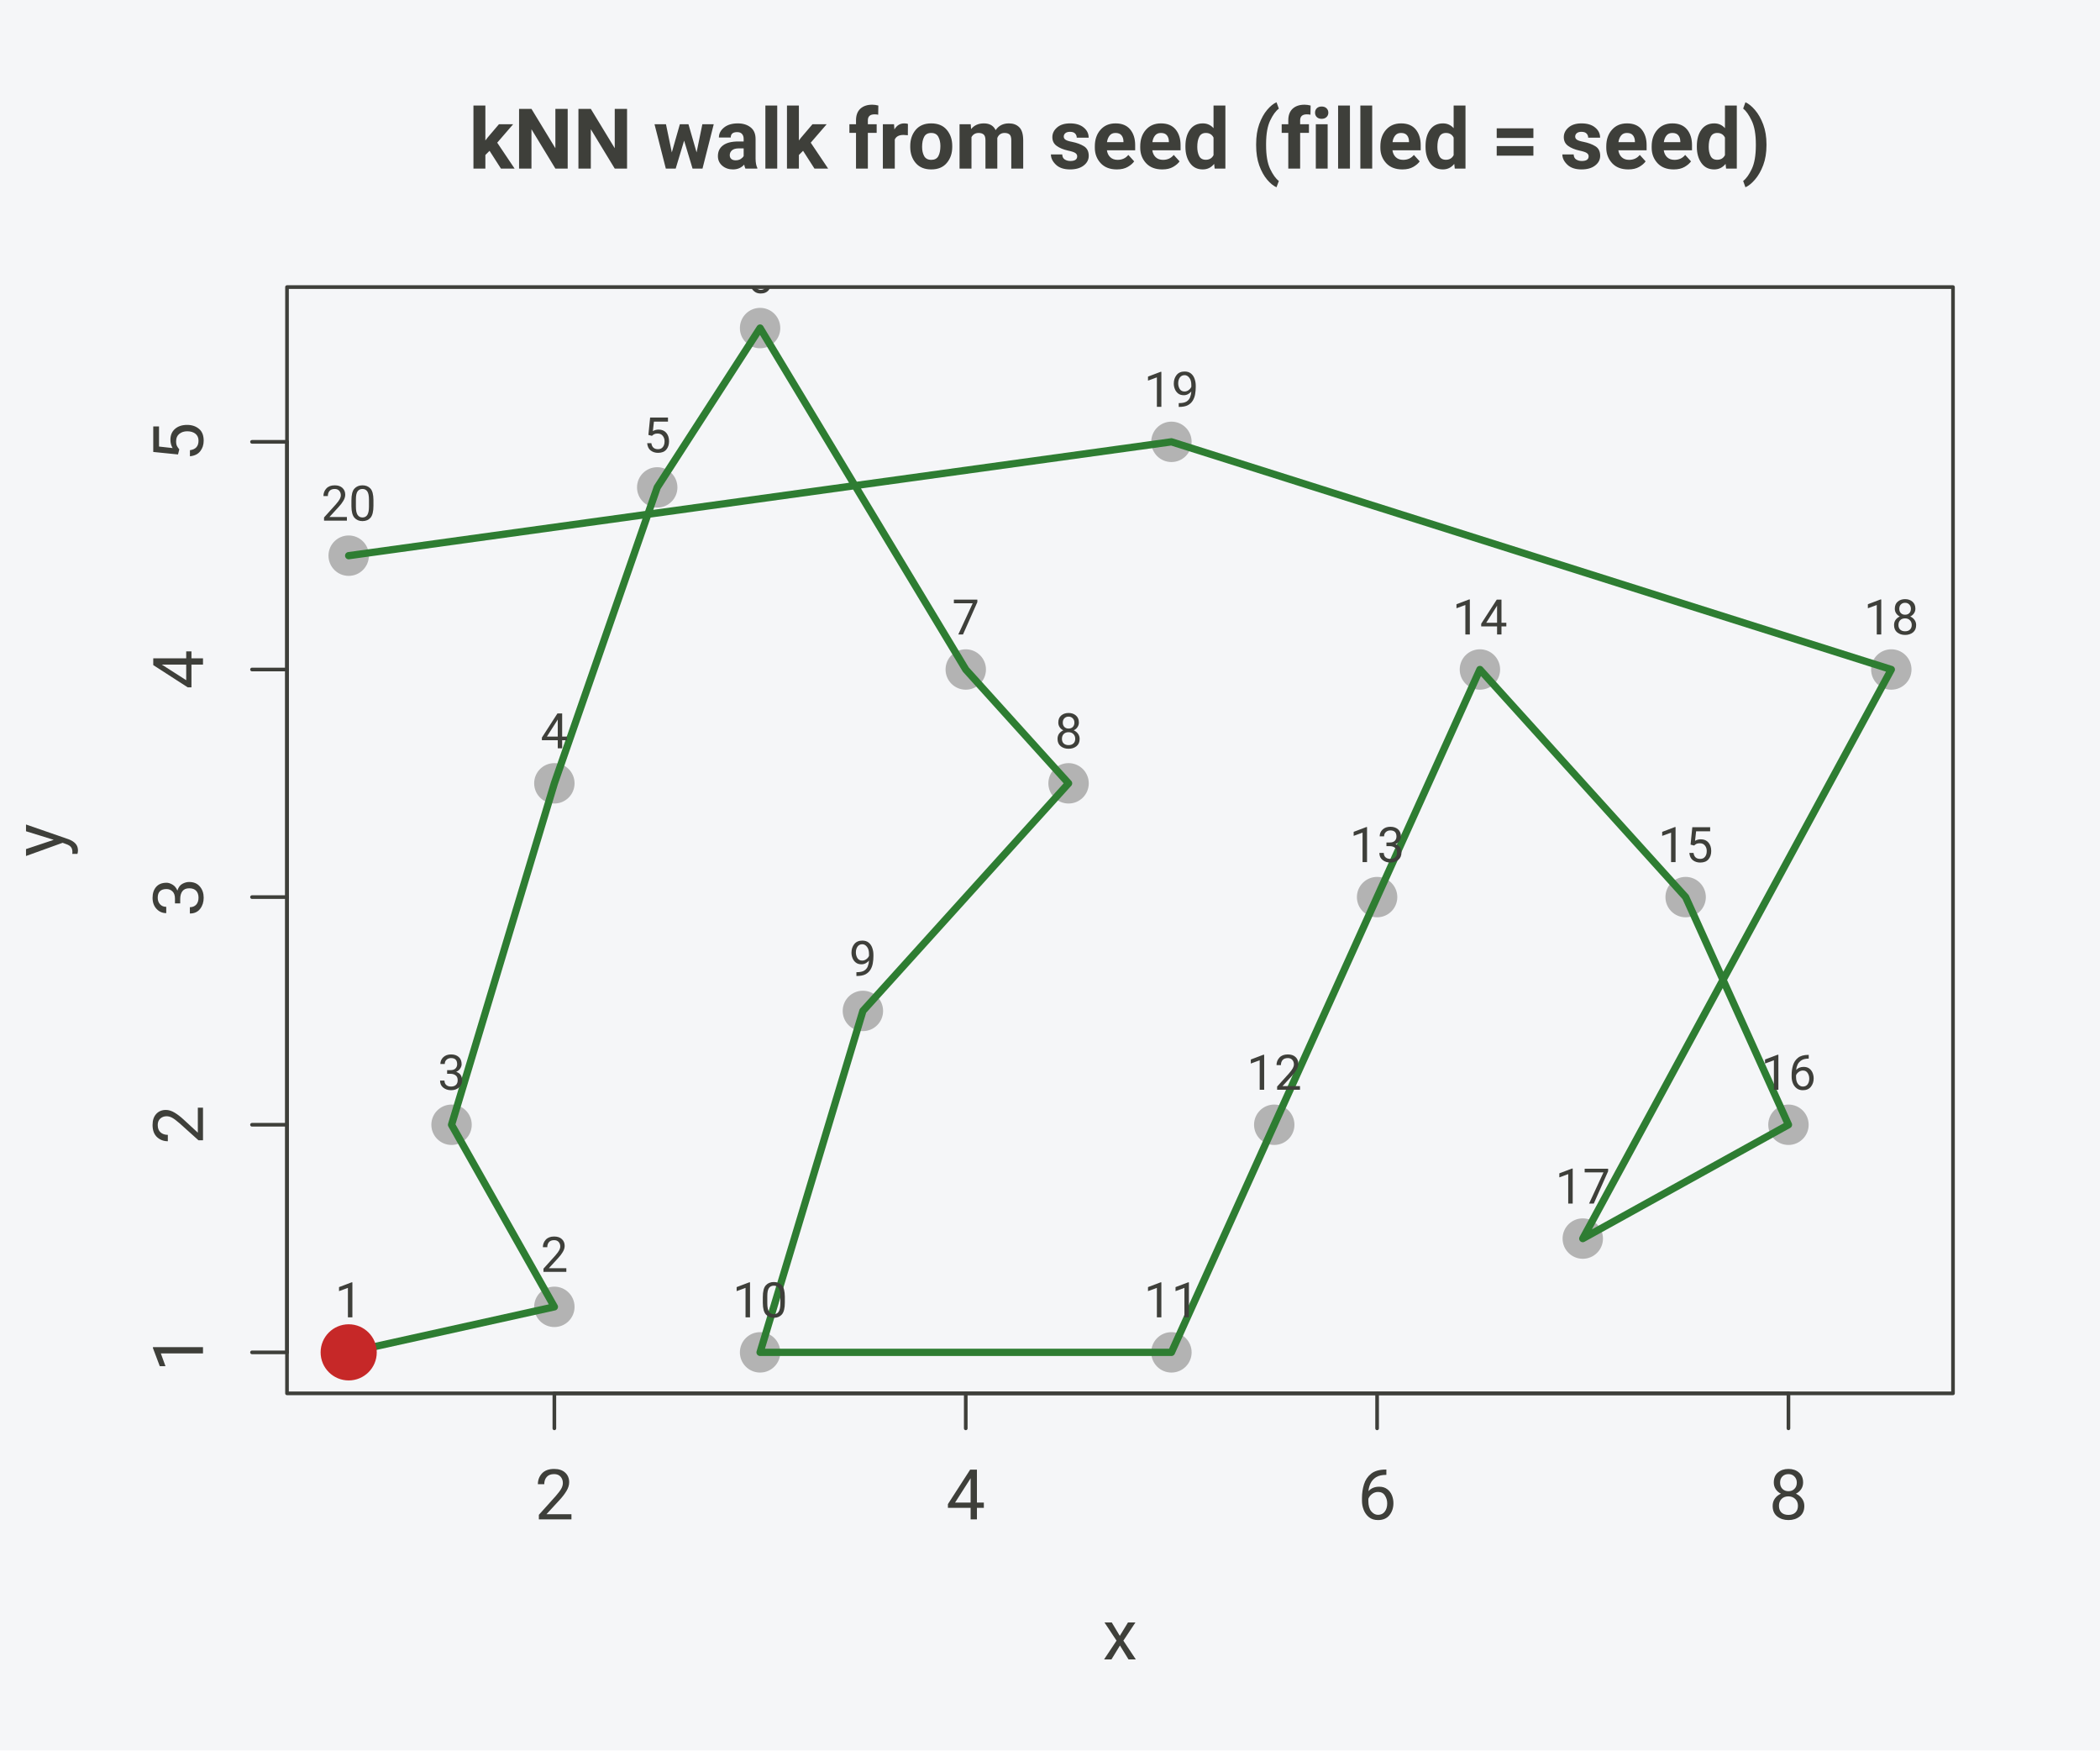
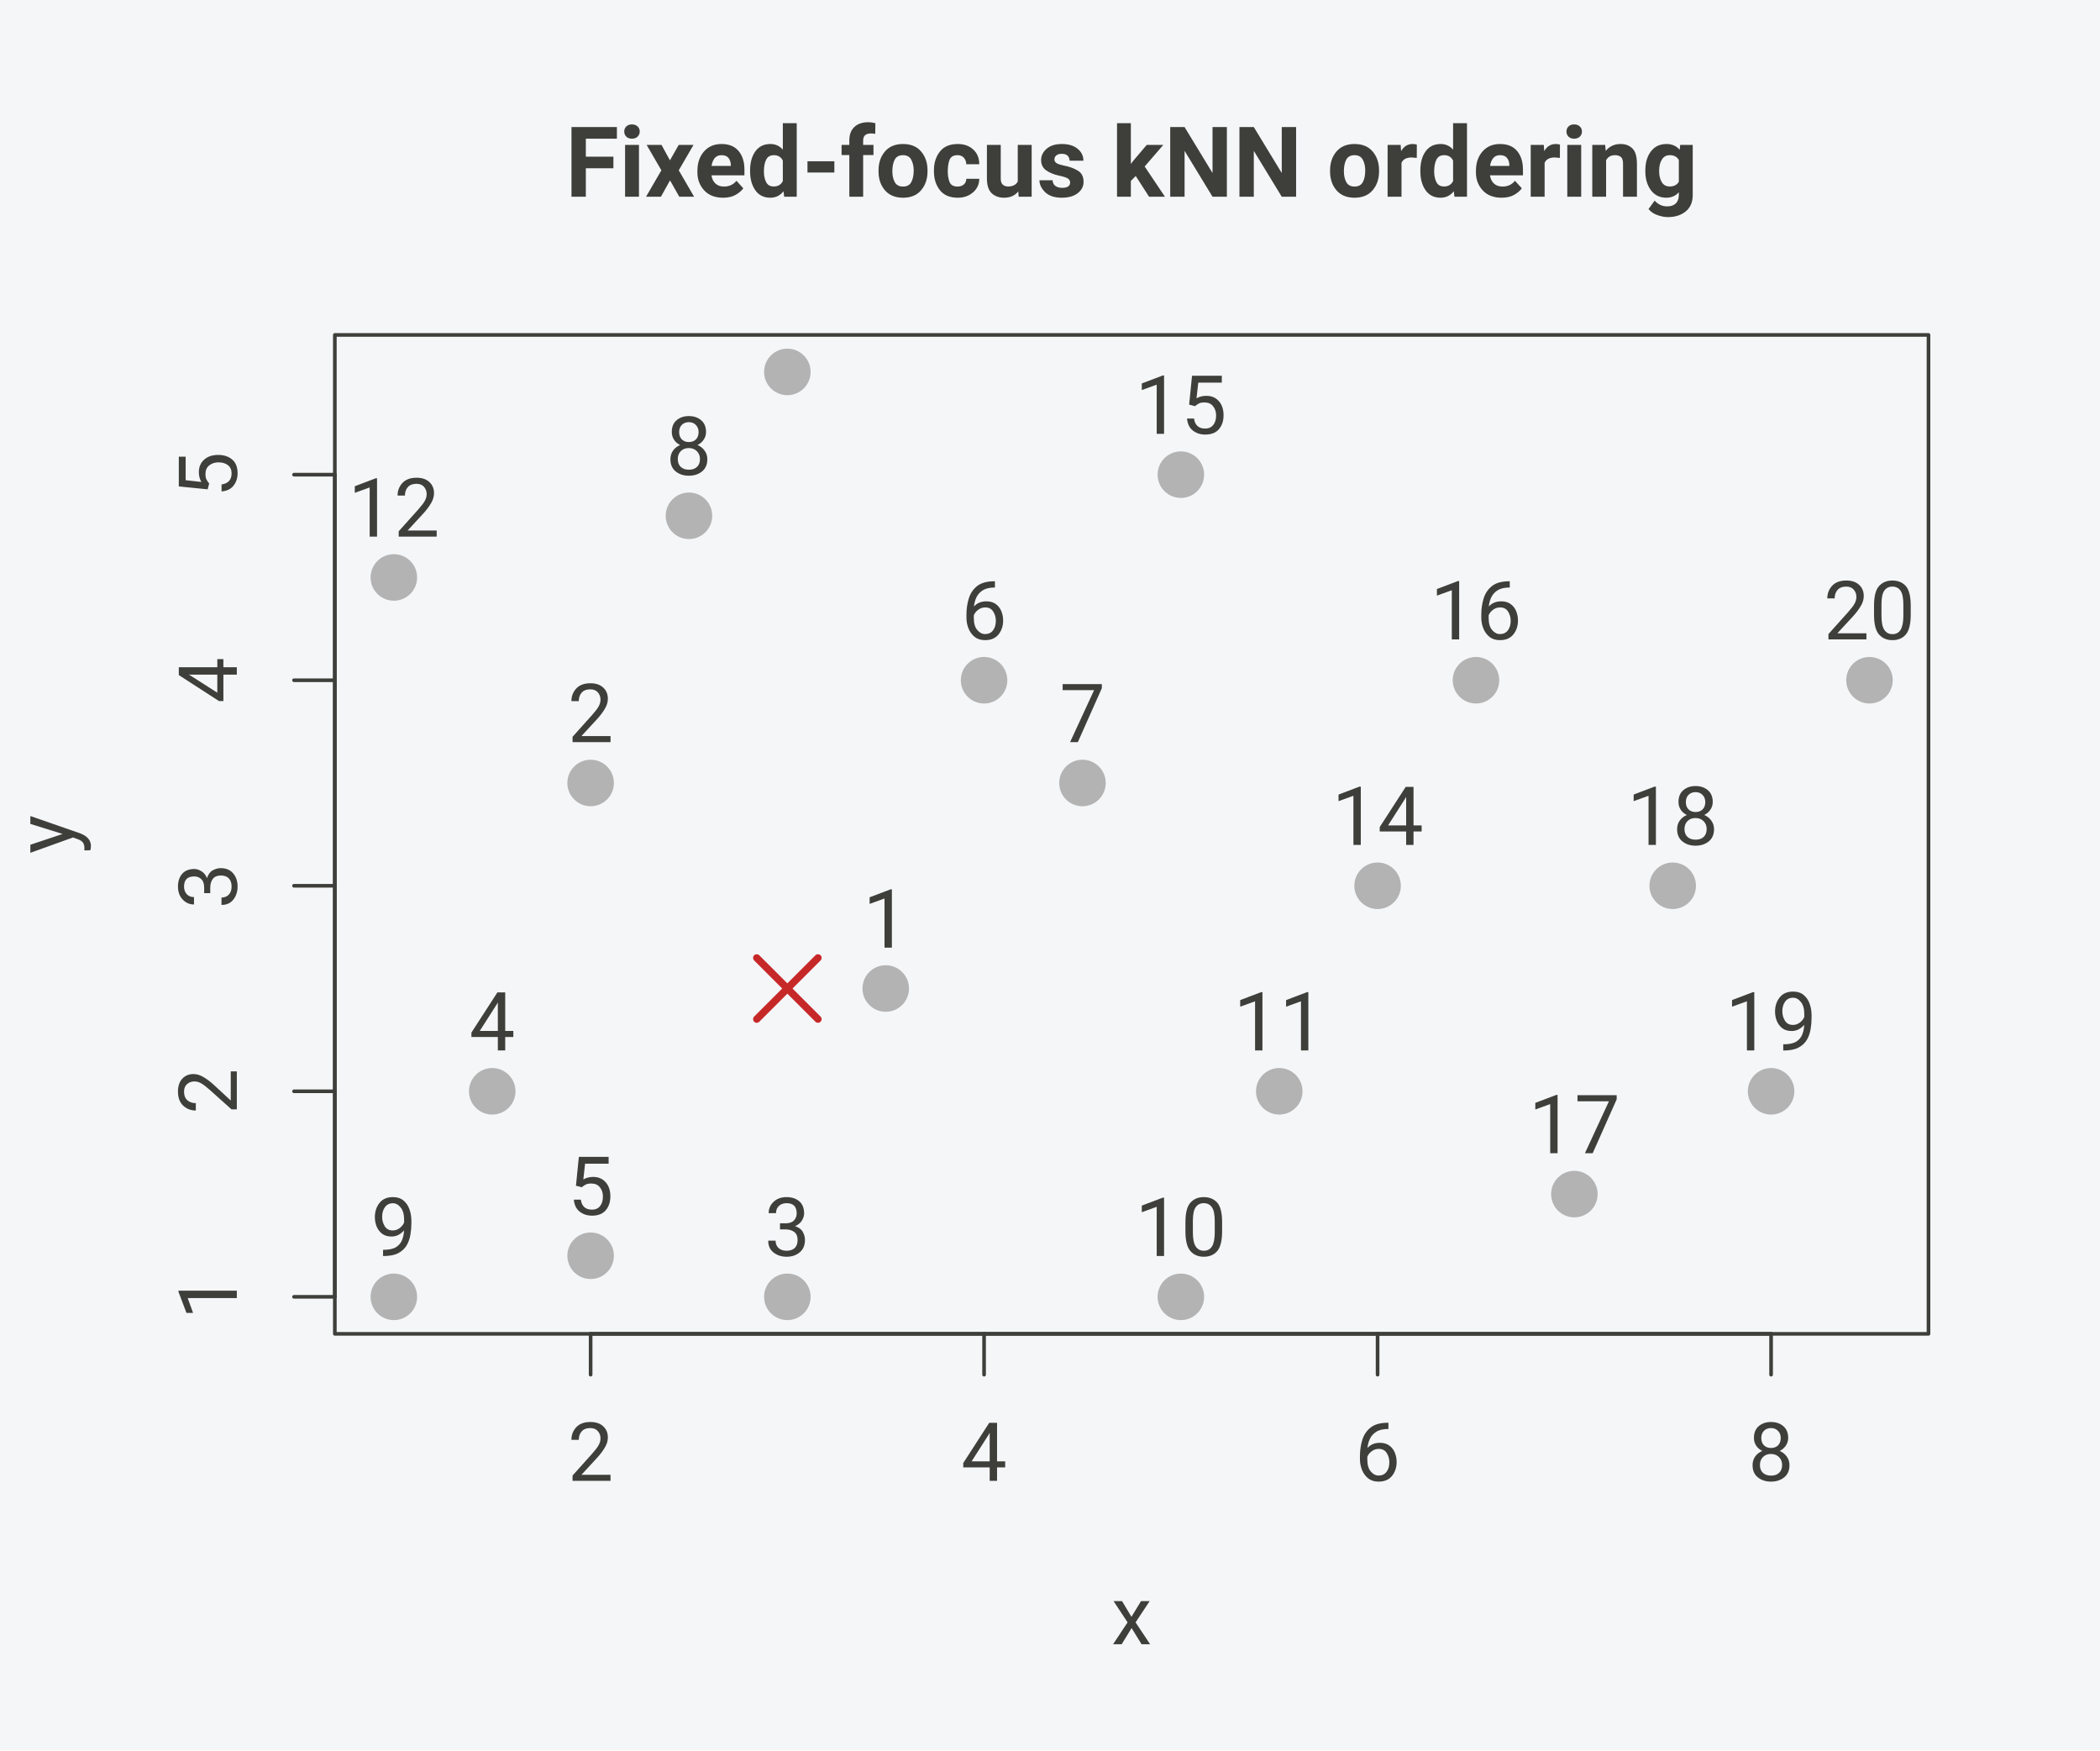
<svg xmlns="http://www.w3.org/2000/svg" width="432.00pt" height="360.00pt" viewBox="0 0 432.00 360.00">
  <g class="svglite">
    <defs>
      <style type="text/css">
    /* theme-aware-processed */
    .svglite line, .svglite polyline, .svglite polygon, .svglite path, .svglite circle {
      fill: none;
      stroke: #3E3F3A;
      stroke-linecap: round;
      stroke-linejoin: round;
      stroke-miterlimit: 10.00;
    }
    .svglite &gt; g &gt; rect {
      fill: none;
      stroke: #3E3F3A;
      stroke-linecap: round;
      stroke-linejoin: round;
      stroke-miterlimit: 10.00;
    }
    .svglite text {
      white-space: pre;
      fill: #3E3F3A;
    }
    .svglite g.glyphgroup path {
      fill: inherit;
      stroke: none;
    }
  </style>
    </defs>
-     <rect width="100%" height="100%" style="stroke: none; fill: #F5F6F8;" />
+     <rect class="svg-bg" width="100%" height="100%" style="stroke: none; fill: #F5F6F8;" />
    <defs>
      <clipPath id="cpMC4wMHw0MzIuMDB8MC4wMHwzNjAuMDA=">
        <rect x="0.00" y="0.00" width="432.00" height="360.00" />
      </clipPath>
    </defs>
    <g clip-path="url(#cpMC4wMHw0MzIuMDB8MC4wMHwzNjAuMDA=)">
</g>
    <defs>
-       <clipPath id="cpNTkuMDR8NDAxLjc2fDU5LjA0fDI4Ni41Ng==">
-         <rect x="59.04" y="59.04" width="342.72" height="227.52" />
+       <clipPath id="cpNjguODh8Mzk2LjcyfDY4Ljg4fDI3NC4zMg==">
+         <rect x="68.88" y="68.88" width="327.84" height="205.44" />
      </clipPath>
    </defs>
-     <g clip-path="url(#cpNTkuMDR8NDAxLjc2fDU5LjA0fDI4Ni41Ng==)">
-       <circle cx="71.73" cy="278.13" r="3.78" style="stroke-width: 0.75; stroke: #B3B3B3; fill: #B3B3B3;" />
-       <circle cx="114.04" cy="268.77" r="3.78" style="stroke-width: 0.75; stroke: #B3B3B3; fill: #B3B3B3;" />
-       <circle cx="92.89" cy="231.32" r="3.78" style="stroke-width: 0.75; stroke: #B3B3B3; fill: #B3B3B3;" />
-       <circle cx="156.36" cy="278.13" r="3.78" style="stroke-width: 0.75; stroke: #B3B3B3; fill: #B3B3B3;" />
-       <circle cx="177.51" cy="207.91" r="3.78" style="stroke-width: 0.75; stroke: #B3B3B3; fill: #B3B3B3;" />
-       <circle cx="240.98" cy="278.13" r="3.78" style="stroke-width: 0.75; stroke: #B3B3B3; fill: #B3B3B3;" />
-       <circle cx="262.13" cy="231.32" r="3.78" style="stroke-width: 0.75; stroke: #B3B3B3; fill: #B3B3B3;" />
-       <circle cx="283.29" cy="184.50" r="3.78" style="stroke-width: 0.75; stroke: #B3B3B3; fill: #B3B3B3;" />
-       <circle cx="114.04" cy="161.10" r="3.78" style="stroke-width: 0.75; stroke: #B3B3B3; fill: #B3B3B3;" />
-       <circle cx="198.67" cy="137.69" r="3.78" style="stroke-width: 0.75; stroke: #B3B3B3; fill: #B3B3B3;" />
-       <circle cx="325.60" cy="254.73" r="3.78" style="stroke-width: 0.75; stroke: #B3B3B3; fill: #B3B3B3;" />
-       <circle cx="346.76" cy="184.50" r="3.78" style="stroke-width: 0.75; stroke: #B3B3B3; fill: #B3B3B3;" />
-       <circle cx="367.91" cy="231.32" r="3.78" style="stroke-width: 0.75; stroke: #B3B3B3; fill: #B3B3B3;" />
-       <circle cx="71.73" cy="114.28" r="3.78" style="stroke-width: 0.75; stroke: #B3B3B3; fill: #B3B3B3;" />
-       <circle cx="304.44" cy="137.69" r="3.78" style="stroke-width: 0.75; stroke: #B3B3B3; fill: #B3B3B3;" />
-       <circle cx="219.82" cy="161.10" r="3.78" style="stroke-width: 0.75; stroke: #B3B3B3; fill: #B3B3B3;" />
-       <circle cx="135.20" cy="100.24" r="3.78" style="stroke-width: 0.75; stroke: #B3B3B3; fill: #B3B3B3;" />
-       <circle cx="389.07" cy="137.69" r="3.78" style="stroke-width: 0.75; stroke: #B3B3B3; fill: #B3B3B3;" />
-       <circle cx="240.98" cy="90.87" r="3.78" style="stroke-width: 0.75; stroke: #B3B3B3; fill: #B3B3B3;" />
-       <circle cx="156.36" cy="67.47" r="3.78" style="stroke-width: 0.75; stroke: #B3B3B3; fill: #B3B3B3;" />
+     <g clip-path="url(#cpNjguODh8Mzk2LjcyfDY4Ljg4fDI3NC4zMg==)">
+       <circle cx="81.02" cy="266.71" r="4.41" style="stroke-width: 0.75; stroke: #B3B3B3; fill: #B3B3B3;" />
+       <circle cx="121.50" cy="258.26" r="4.41" style="stroke-width: 0.75; stroke: #B3B3B3; fill: #B3B3B3;" />
+       <circle cx="101.26" cy="224.44" r="4.41" style="stroke-width: 0.75; stroke: #B3B3B3; fill: #B3B3B3;" />
+       <circle cx="161.97" cy="266.71" r="4.41" style="stroke-width: 0.75; stroke: #B3B3B3; fill: #B3B3B3;" />
+       <circle cx="182.21" cy="203.30" r="4.41" style="stroke-width: 0.75; stroke: #B3B3B3; fill: #B3B3B3;" />
+       <circle cx="242.92" cy="266.71" r="4.41" style="stroke-width: 0.75; stroke: #B3B3B3; fill: #B3B3B3;" />
+       <circle cx="263.16" cy="224.44" r="4.41" style="stroke-width: 0.75; stroke: #B3B3B3; fill: #B3B3B3;" />
+       <circle cx="283.39" cy="182.17" r="4.41" style="stroke-width: 0.75; stroke: #B3B3B3; fill: #B3B3B3;" />
+       <circle cx="121.50" cy="161.03" r="4.41" style="stroke-width: 0.75; stroke: #B3B3B3; fill: #B3B3B3;" />
+       <circle cx="202.44" cy="139.90" r="4.41" style="stroke-width: 0.75; stroke: #B3B3B3; fill: #B3B3B3;" />
+       <circle cx="323.87" cy="245.58" r="4.41" style="stroke-width: 0.75; stroke: #B3B3B3; fill: #B3B3B3;" />
+       <circle cx="344.10" cy="182.17" r="4.41" style="stroke-width: 0.75; stroke: #B3B3B3; fill: #B3B3B3;" />
+       <circle cx="364.34" cy="224.44" r="4.41" style="stroke-width: 0.75; stroke: #B3B3B3; fill: #B3B3B3;" />
+       <circle cx="81.02" cy="118.76" r="4.41" style="stroke-width: 0.75; stroke: #B3B3B3; fill: #B3B3B3;" />
+       <circle cx="303.63" cy="139.90" r="4.41" style="stroke-width: 0.75; stroke: #B3B3B3; fill: #B3B3B3;" />
+       <circle cx="222.68" cy="161.03" r="4.41" style="stroke-width: 0.75; stroke: #B3B3B3; fill: #B3B3B3;" />
+       <circle cx="141.73" cy="106.08" r="4.41" style="stroke-width: 0.75; stroke: #B3B3B3; fill: #B3B3B3;" />
+       <circle cx="384.58" cy="139.90" r="4.41" style="stroke-width: 0.75; stroke: #B3B3B3; fill: #B3B3B3;" />
+       <circle cx="242.92" cy="97.62" r="4.41" style="stroke-width: 0.75; stroke: #B3B3B3; fill: #B3B3B3;" />
+       <circle cx="161.97" cy="76.49" r="4.41" style="stroke-width: 0.75; stroke: #B3B3B3; fill: #B3B3B3;" />
    </g>
    <g clip-path="url(#cpMC4wMHw0MzIuMDB8MC4wMHwzNjAuMDA=)">
-       <line x1="114.04" y1="286.56" x2="367.91" y2="286.56" style="stroke-width: 0.75;" />
-       <line x1="114.04" y1="286.56" x2="114.04" y2="293.76" style="stroke-width: 0.75;" />
-       <line x1="198.67" y1="286.56" x2="198.67" y2="293.76" style="stroke-width: 0.75;" />
-       <line x1="283.29" y1="286.56" x2="283.29" y2="293.76" style="stroke-width: 0.75;" />
-       <line x1="367.91" y1="286.56" x2="367.91" y2="293.76" style="stroke-width: 0.75;" />
-       <text x="114.04" y="312.48" text-anchor="middle" style="font-size: 1.2em; font-family: &quot;Roboto&quot;, -apple-system, BlinkMacSystemFont, &quot;Segoe UI&quot;, system-ui, sans-serif;">2</text>
-       <text x="198.67" y="312.48" text-anchor="middle" style="font-size: 1.2em; font-family: &quot;Roboto&quot;, -apple-system, BlinkMacSystemFont, &quot;Segoe UI&quot;, system-ui, sans-serif;">4</text>
-       <text x="283.29" y="312.48" text-anchor="middle" style="font-size: 1.2em; font-family: &quot;Roboto&quot;, -apple-system, BlinkMacSystemFont, &quot;Segoe UI&quot;, system-ui, sans-serif;">6</text>
-       <text x="367.91" y="312.48" text-anchor="middle" style="font-size: 1.2em; font-family: &quot;Roboto&quot;, -apple-system, BlinkMacSystemFont, &quot;Segoe UI&quot;, system-ui, sans-serif;">8</text>
-       <line x1="59.04" y1="278.13" x2="59.04" y2="90.87" style="stroke-width: 0.75;" />
-       <line x1="59.04" y1="278.13" x2="51.84" y2="278.13" style="stroke-width: 0.75;" />
-       <line x1="59.04" y1="231.32" x2="51.84" y2="231.32" style="stroke-width: 0.75;" />
-       <line x1="59.04" y1="184.50" x2="51.84" y2="184.50" style="stroke-width: 0.75;" />
-       <line x1="59.04" y1="137.69" x2="51.84" y2="137.69" style="stroke-width: 0.75;" />
-       <line x1="59.04" y1="90.87" x2="51.84" y2="90.87" style="stroke-width: 0.75;" />
-       <text transform="translate(41.76,278.13) rotate(-90)" text-anchor="middle" style="font-size: 1.2em; font-family: &quot;Roboto&quot;, -apple-system, BlinkMacSystemFont, &quot;Segoe UI&quot;, system-ui, sans-serif;">1</text>
-       <text transform="translate(41.76,231.32) rotate(-90)" text-anchor="middle" style="font-size: 1.2em; font-family: &quot;Roboto&quot;, -apple-system, BlinkMacSystemFont, &quot;Segoe UI&quot;, system-ui, sans-serif;">2</text>
-       <text transform="translate(41.76,184.50) rotate(-90)" text-anchor="middle" style="font-size: 1.2em; font-family: &quot;Roboto&quot;, -apple-system, BlinkMacSystemFont, &quot;Segoe UI&quot;, system-ui, sans-serif;">3</text>
-       <text transform="translate(41.76,137.69) rotate(-90)" text-anchor="middle" style="font-size: 1.2em; font-family: &quot;Roboto&quot;, -apple-system, BlinkMacSystemFont, &quot;Segoe UI&quot;, system-ui, sans-serif;">4</text>
-       <text transform="translate(41.76,90.87) rotate(-90)" text-anchor="middle" style="font-size: 1.2em; font-family: &quot;Roboto&quot;, -apple-system, BlinkMacSystemFont, &quot;Segoe UI&quot;, system-ui, sans-serif;">5</text>
-       <polygon points="59.04,286.56 401.76,286.56 401.76,59.04 59.04,59.04 " style="stroke-width: 0.75;" />
-       <text x="230.40" y="34.67" text-anchor="middle" style="font-size: 1.44em; font-weight: bold; font-family: &quot;Roboto&quot;, -apple-system, BlinkMacSystemFont, &quot;Segoe UI&quot;, system-ui, sans-serif;">kNN walk from seed (filled = seed)</text>
-       <text x="230.40" y="341.28" text-anchor="middle" style="font-size: 1.2em; font-family: &quot;Roboto&quot;, -apple-system, BlinkMacSystemFont, &quot;Segoe UI&quot;, system-ui, sans-serif;">x</text>
-       <text transform="translate(12.96,172.80) rotate(-90)" text-anchor="middle" style="font-size: 1.2em; font-family: &quot;Roboto&quot;, -apple-system, BlinkMacSystemFont, &quot;Segoe UI&quot;, system-ui, sans-serif;">y</text>
+       <line x1="121.50" y1="274.32" x2="364.34" y2="274.32" style="stroke-width: 0.75;" />
+       <line x1="121.50" y1="274.32" x2="121.50" y2="282.72" style="stroke-width: 0.75;" />
+       <line x1="202.44" y1="274.32" x2="202.44" y2="282.72" style="stroke-width: 0.75;" />
+       <line x1="283.39" y1="274.32" x2="283.39" y2="282.72" style="stroke-width: 0.75;" />
+       <line x1="364.34" y1="274.32" x2="364.34" y2="282.72" style="stroke-width: 0.75;" />
+       <text x="121.50" y="304.56" text-anchor="middle" style="font-size: 1.4em; font-family: &quot;Roboto&quot;, -apple-system, BlinkMacSystemFont, &quot;Segoe UI&quot;, system-ui, sans-serif;">2</text>
+       <text x="202.44" y="304.56" text-anchor="middle" style="font-size: 1.4em; font-family: &quot;Roboto&quot;, -apple-system, BlinkMacSystemFont, &quot;Segoe UI&quot;, system-ui, sans-serif;">4</text>
+       <text x="283.39" y="304.56" text-anchor="middle" style="font-size: 1.4em; font-family: &quot;Roboto&quot;, -apple-system, BlinkMacSystemFont, &quot;Segoe UI&quot;, system-ui, sans-serif;">6</text>
+       <text x="364.34" y="304.56" text-anchor="middle" style="font-size: 1.4em; font-family: &quot;Roboto&quot;, -apple-system, BlinkMacSystemFont, &quot;Segoe UI&quot;, system-ui, sans-serif;">8</text>
+       <line x1="68.88" y1="266.71" x2="68.88" y2="97.62" style="stroke-width: 0.75;" />
+       <line x1="68.88" y1="266.71" x2="60.48" y2="266.71" style="stroke-width: 0.75;" />
+       <line x1="68.88" y1="224.44" x2="60.48" y2="224.44" style="stroke-width: 0.75;" />
+       <line x1="68.88" y1="182.17" x2="60.48" y2="182.17" style="stroke-width: 0.75;" />
+       <line x1="68.88" y1="139.90" x2="60.48" y2="139.90" style="stroke-width: 0.75;" />
+       <line x1="68.88" y1="97.62" x2="60.48" y2="97.62" style="stroke-width: 0.75;" />
+       <text transform="translate(48.72,266.71) rotate(-90)" text-anchor="middle" style="font-size: 1.4em; font-family: &quot;Roboto&quot;, -apple-system, BlinkMacSystemFont, &quot;Segoe UI&quot;, system-ui, sans-serif;">1</text>
+       <text transform="translate(48.72,224.44) rotate(-90)" text-anchor="middle" style="font-size: 1.4em; font-family: &quot;Roboto&quot;, -apple-system, BlinkMacSystemFont, &quot;Segoe UI&quot;, system-ui, sans-serif;">2</text>
+       <text transform="translate(48.72,182.17) rotate(-90)" text-anchor="middle" style="font-size: 1.4em; font-family: &quot;Roboto&quot;, -apple-system, BlinkMacSystemFont, &quot;Segoe UI&quot;, system-ui, sans-serif;">3</text>
+       <text transform="translate(48.72,139.90) rotate(-90)" text-anchor="middle" style="font-size: 1.4em; font-family: &quot;Roboto&quot;, -apple-system, BlinkMacSystemFont, &quot;Segoe UI&quot;, system-ui, sans-serif;">4</text>
+       <text transform="translate(48.72,97.62) rotate(-90)" text-anchor="middle" style="font-size: 1.4em; font-family: &quot;Roboto&quot;, -apple-system, BlinkMacSystemFont, &quot;Segoe UI&quot;, system-ui, sans-serif;">5</text>
+       <polygon points="68.88,274.32 396.72,274.32 396.72,68.88 68.88,68.88 " style="stroke-width: 0.75;" />
+       <text x="232.80" y="40.46" text-anchor="middle" style="font-size: 1.68em; font-weight: bold; font-family: &quot;Roboto&quot;, -apple-system, BlinkMacSystemFont, &quot;Segoe UI&quot;, system-ui, sans-serif;">Fixed-focus kNN ordering</text>
+       <text x="232.80" y="338.16" text-anchor="middle" style="font-size: 1.4em; font-family: &quot;Roboto&quot;, -apple-system, BlinkMacSystemFont, &quot;Segoe UI&quot;, system-ui, sans-serif;">x</text>
+       <text transform="translate(15.12,171.60) rotate(-90)" text-anchor="middle" style="font-size: 1.4em; font-family: &quot;Roboto&quot;, -apple-system, BlinkMacSystemFont, &quot;Segoe UI&quot;, system-ui, sans-serif;">y</text>
    </g>
-     <g clip-path="url(#cpNTkuMDR8NDAxLjc2fDU5LjA0fDI4Ni41Ng==)">
-       <polyline points="71.73,278.13 114.04,268.77 92.89,231.32 114.04,161.10 135.20,100.24 156.36,67.47 198.67,137.69 219.82,161.10 177.51,207.91 156.36,278.13 240.98,278.13 262.13,231.32 283.29,184.50 304.44,137.69 346.76,184.50 367.91,231.32 325.60,254.73 389.07,137.69 240.98,90.87 71.73,114.28 " style="stroke-width: 1.50; stroke: #2E7D32;" />
-       <circle cx="71.73" cy="278.13" r="5.40" style="stroke-width: 0.75; stroke: #C62828; fill: #C62828;" />
-       <text x="71.73" y="270.93" text-anchor="middle" style="font-size: 0.84em; font-family: &quot;Roboto&quot;, -apple-system, BlinkMacSystemFont, &quot;Segoe UI&quot;, system-ui, sans-serif;">1</text>
-       <text x="114.04" y="261.57" text-anchor="middle" style="font-size: 0.84em; font-family: &quot;Roboto&quot;, -apple-system, BlinkMacSystemFont, &quot;Segoe UI&quot;, system-ui, sans-serif;">2</text>
-       <text x="92.89" y="224.12" text-anchor="middle" style="font-size: 0.84em; font-family: &quot;Roboto&quot;, -apple-system, BlinkMacSystemFont, &quot;Segoe UI&quot;, system-ui, sans-serif;">3</text>
-       <text x="156.36" y="270.93" text-anchor="middle" style="font-size: 0.84em; font-family: &quot;Roboto&quot;, -apple-system, BlinkMacSystemFont, &quot;Segoe UI&quot;, system-ui, sans-serif;">10</text>
-       <text x="177.51" y="200.71" text-anchor="middle" style="font-size: 0.84em; font-family: &quot;Roboto&quot;, -apple-system, BlinkMacSystemFont, &quot;Segoe UI&quot;, system-ui, sans-serif;">9</text>
-       <text x="240.98" y="270.93" text-anchor="middle" style="font-size: 0.84em; font-family: &quot;Roboto&quot;, -apple-system, BlinkMacSystemFont, &quot;Segoe UI&quot;, system-ui, sans-serif;">11</text>
-       <text x="262.13" y="224.12" text-anchor="middle" style="font-size: 0.84em; font-family: &quot;Roboto&quot;, -apple-system, BlinkMacSystemFont, &quot;Segoe UI&quot;, system-ui, sans-serif;">12</text>
-       <text x="283.29" y="177.30" text-anchor="middle" style="font-size: 0.84em; font-family: &quot;Roboto&quot;, -apple-system, BlinkMacSystemFont, &quot;Segoe UI&quot;, system-ui, sans-serif;">13</text>
-       <text x="114.04" y="153.90" text-anchor="middle" style="font-size: 0.84em; font-family: &quot;Roboto&quot;, -apple-system, BlinkMacSystemFont, &quot;Segoe UI&quot;, system-ui, sans-serif;">4</text>
-       <text x="198.67" y="130.49" text-anchor="middle" style="font-size: 0.84em; font-family: &quot;Roboto&quot;, -apple-system, BlinkMacSystemFont, &quot;Segoe UI&quot;, system-ui, sans-serif;">7</text>
-       <text x="325.60" y="247.53" text-anchor="middle" style="font-size: 0.84em; font-family: &quot;Roboto&quot;, -apple-system, BlinkMacSystemFont, &quot;Segoe UI&quot;, system-ui, sans-serif;">17</text>
-       <text x="346.76" y="177.30" text-anchor="middle" style="font-size: 0.84em; font-family: &quot;Roboto&quot;, -apple-system, BlinkMacSystemFont, &quot;Segoe UI&quot;, system-ui, sans-serif;">15</text>
-       <text x="367.91" y="224.12" text-anchor="middle" style="font-size: 0.84em; font-family: &quot;Roboto&quot;, -apple-system, BlinkMacSystemFont, &quot;Segoe UI&quot;, system-ui, sans-serif;">16</text>
-       <text x="71.73" y="107.08" text-anchor="middle" style="font-size: 0.84em; font-family: &quot;Roboto&quot;, -apple-system, BlinkMacSystemFont, &quot;Segoe UI&quot;, system-ui, sans-serif;">20</text>
-       <text x="304.44" y="130.49" text-anchor="middle" style="font-size: 0.84em; font-family: &quot;Roboto&quot;, -apple-system, BlinkMacSystemFont, &quot;Segoe UI&quot;, system-ui, sans-serif;">14</text>
-       <text x="219.82" y="153.90" text-anchor="middle" style="font-size: 0.84em; font-family: &quot;Roboto&quot;, -apple-system, BlinkMacSystemFont, &quot;Segoe UI&quot;, system-ui, sans-serif;">8</text>
-       <text x="135.20" y="93.04" text-anchor="middle" style="font-size: 0.84em; font-family: &quot;Roboto&quot;, -apple-system, BlinkMacSystemFont, &quot;Segoe UI&quot;, system-ui, sans-serif;">5</text>
-       <text x="389.07" y="130.49" text-anchor="middle" style="font-size: 0.84em; font-family: &quot;Roboto&quot;, -apple-system, BlinkMacSystemFont, &quot;Segoe UI&quot;, system-ui, sans-serif;">18</text>
-       <text x="240.98" y="83.67" text-anchor="middle" style="font-size: 0.84em; font-family: &quot;Roboto&quot;, -apple-system, BlinkMacSystemFont, &quot;Segoe UI&quot;, system-ui, sans-serif;">19</text>
-       <text x="156.36" y="60.27" text-anchor="middle" style="font-size: 0.84em; font-family: &quot;Roboto&quot;, -apple-system, BlinkMacSystemFont, &quot;Segoe UI&quot;, system-ui, sans-serif;">6</text>
+     <g clip-path="url(#cpNjguODh8Mzk2LjcyfDY4Ljg4fDI3NC4zMg==)">
+       <line x1="155.67" y1="209.60" x2="168.27" y2="197.00" style="stroke-width: 1.50; stroke: #C62828;" />
+       <line x1="155.67" y1="197.00" x2="168.27" y2="209.60" style="stroke-width: 1.50; stroke: #C62828;" />
+       <text x="81.02" y="258.31" text-anchor="middle" style="font-size: 1.4em; font-family: &quot;Roboto&quot;, -apple-system, BlinkMacSystemFont, &quot;Segoe UI&quot;, system-ui, sans-serif;">9</text>
+       <text x="121.50" y="249.86" text-anchor="middle" style="font-size: 1.4em; font-family: &quot;Roboto&quot;, -apple-system, BlinkMacSystemFont, &quot;Segoe UI&quot;, system-ui, sans-serif;">5</text>
+       <text x="101.26" y="216.04" text-anchor="middle" style="font-size: 1.4em; font-family: &quot;Roboto&quot;, -apple-system, BlinkMacSystemFont, &quot;Segoe UI&quot;, system-ui, sans-serif;">4</text>
+       <text x="161.97" y="258.31" text-anchor="middle" style="font-size: 1.4em; font-family: &quot;Roboto&quot;, -apple-system, BlinkMacSystemFont, &quot;Segoe UI&quot;, system-ui, sans-serif;">3</text>
+       <text x="182.21" y="194.90" text-anchor="middle" style="font-size: 1.4em; font-family: &quot;Roboto&quot;, -apple-system, BlinkMacSystemFont, &quot;Segoe UI&quot;, system-ui, sans-serif;">1</text>
+       <text x="242.92" y="258.31" text-anchor="middle" style="font-size: 1.4em; font-family: &quot;Roboto&quot;, -apple-system, BlinkMacSystemFont, &quot;Segoe UI&quot;, system-ui, sans-serif;">10</text>
+       <text x="263.16" y="216.04" text-anchor="middle" style="font-size: 1.4em; font-family: &quot;Roboto&quot;, -apple-system, BlinkMacSystemFont, &quot;Segoe UI&quot;, system-ui, sans-serif;">11</text>
+       <text x="283.39" y="173.77" text-anchor="middle" style="font-size: 1.4em; font-family: &quot;Roboto&quot;, -apple-system, BlinkMacSystemFont, &quot;Segoe UI&quot;, system-ui, sans-serif;">14</text>
+       <text x="121.50" y="152.63" text-anchor="middle" style="font-size: 1.4em; font-family: &quot;Roboto&quot;, -apple-system, BlinkMacSystemFont, &quot;Segoe UI&quot;, system-ui, sans-serif;">2</text>
+       <text x="202.44" y="131.50" text-anchor="middle" style="font-size: 1.4em; font-family: &quot;Roboto&quot;, -apple-system, BlinkMacSystemFont, &quot;Segoe UI&quot;, system-ui, sans-serif;">6</text>
+       <text x="323.87" y="237.18" text-anchor="middle" style="font-size: 1.4em; font-family: &quot;Roboto&quot;, -apple-system, BlinkMacSystemFont, &quot;Segoe UI&quot;, system-ui, sans-serif;">17</text>
+       <text x="344.10" y="173.77" text-anchor="middle" style="font-size: 1.4em; font-family: &quot;Roboto&quot;, -apple-system, BlinkMacSystemFont, &quot;Segoe UI&quot;, system-ui, sans-serif;">18</text>
+       <text x="364.34" y="216.04" text-anchor="middle" style="font-size: 1.4em; font-family: &quot;Roboto&quot;, -apple-system, BlinkMacSystemFont, &quot;Segoe UI&quot;, system-ui, sans-serif;">19</text>
+       <text x="81.02" y="110.36" text-anchor="middle" style="font-size: 1.4em; font-family: &quot;Roboto&quot;, -apple-system, BlinkMacSystemFont, &quot;Segoe UI&quot;, system-ui, sans-serif;">12</text>
+       <text x="303.63" y="131.50" text-anchor="middle" style="font-size: 1.4em; font-family: &quot;Roboto&quot;, -apple-system, BlinkMacSystemFont, &quot;Segoe UI&quot;, system-ui, sans-serif;">16</text>
+       <text x="222.68" y="152.63" text-anchor="middle" style="font-size: 1.4em; font-family: &quot;Roboto&quot;, -apple-system, BlinkMacSystemFont, &quot;Segoe UI&quot;, system-ui, sans-serif;">7</text>
+       <text x="141.73" y="97.68" text-anchor="middle" style="font-size: 1.4em; font-family: &quot;Roboto&quot;, -apple-system, BlinkMacSystemFont, &quot;Segoe UI&quot;, system-ui, sans-serif;">8</text>
+       <text x="384.58" y="131.50" text-anchor="middle" style="font-size: 1.4em; font-family: &quot;Roboto&quot;, -apple-system, BlinkMacSystemFont, &quot;Segoe UI&quot;, system-ui, sans-serif;">20</text>
+       <text x="242.92" y="89.22" text-anchor="middle" style="font-size: 1.4em; font-family: &quot;Roboto&quot;, -apple-system, BlinkMacSystemFont, &quot;Segoe UI&quot;, system-ui, sans-serif;">15</text>
+       <text x="161.97" y="68.09" text-anchor="middle" style="font-size: 1.4em; font-family: &quot;Roboto&quot;, -apple-system, BlinkMacSystemFont, &quot;Segoe UI&quot;, system-ui, sans-serif;">13</text>
    </g>
  </g>
</svg>
